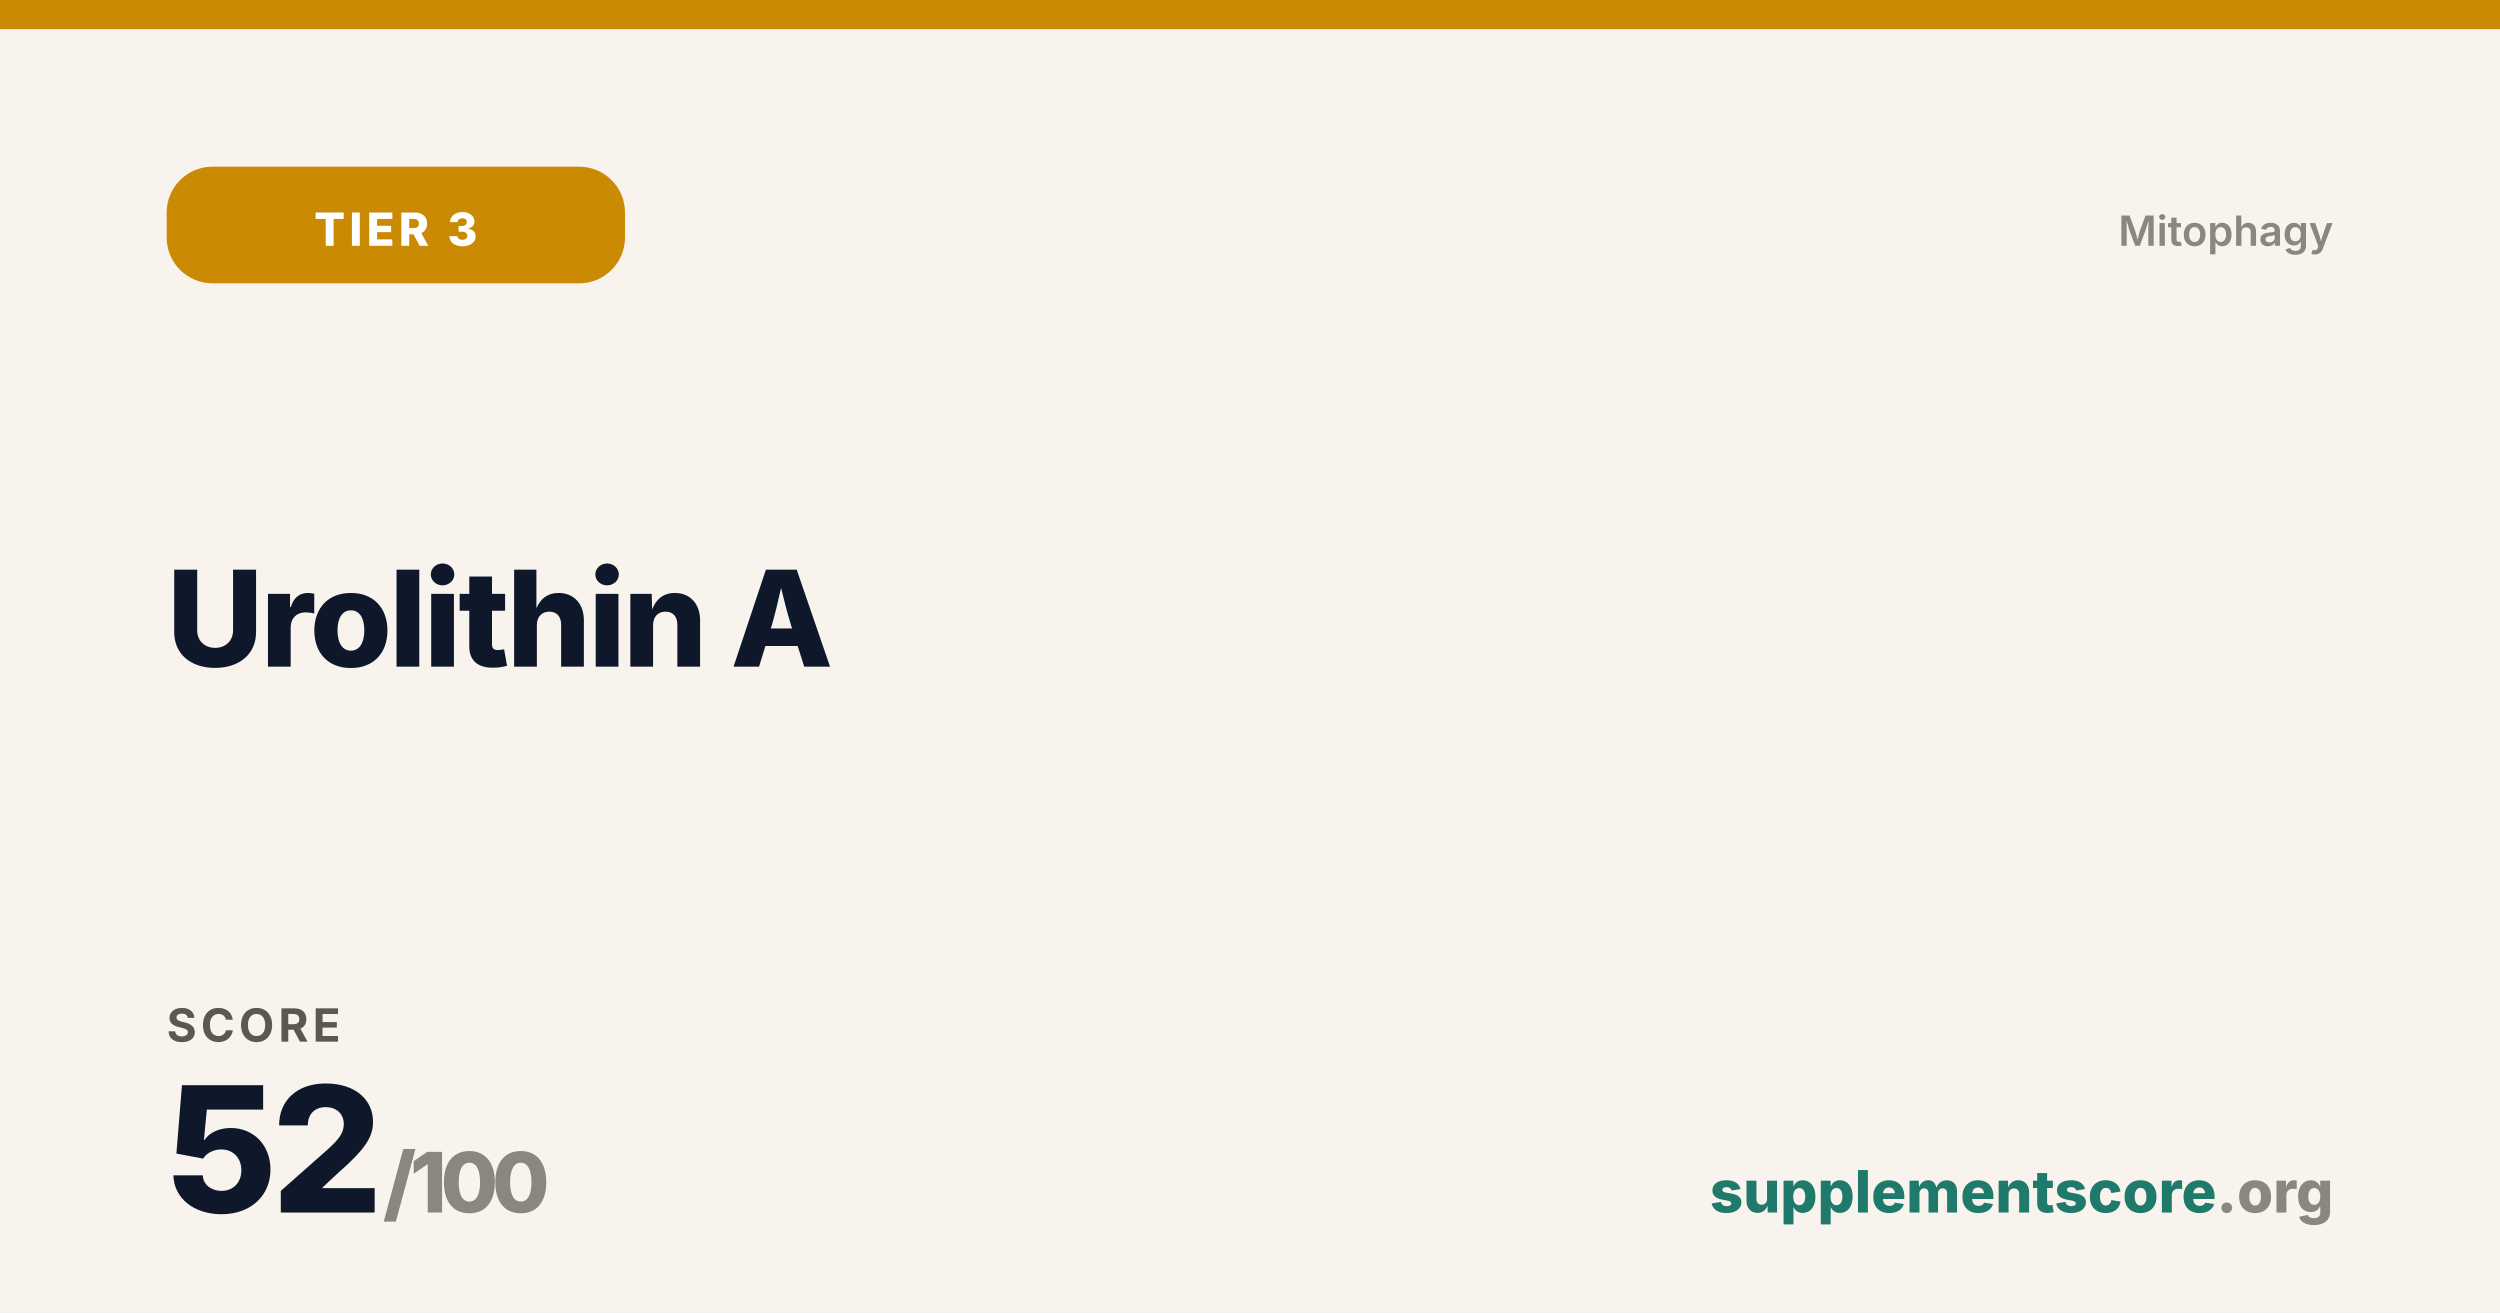
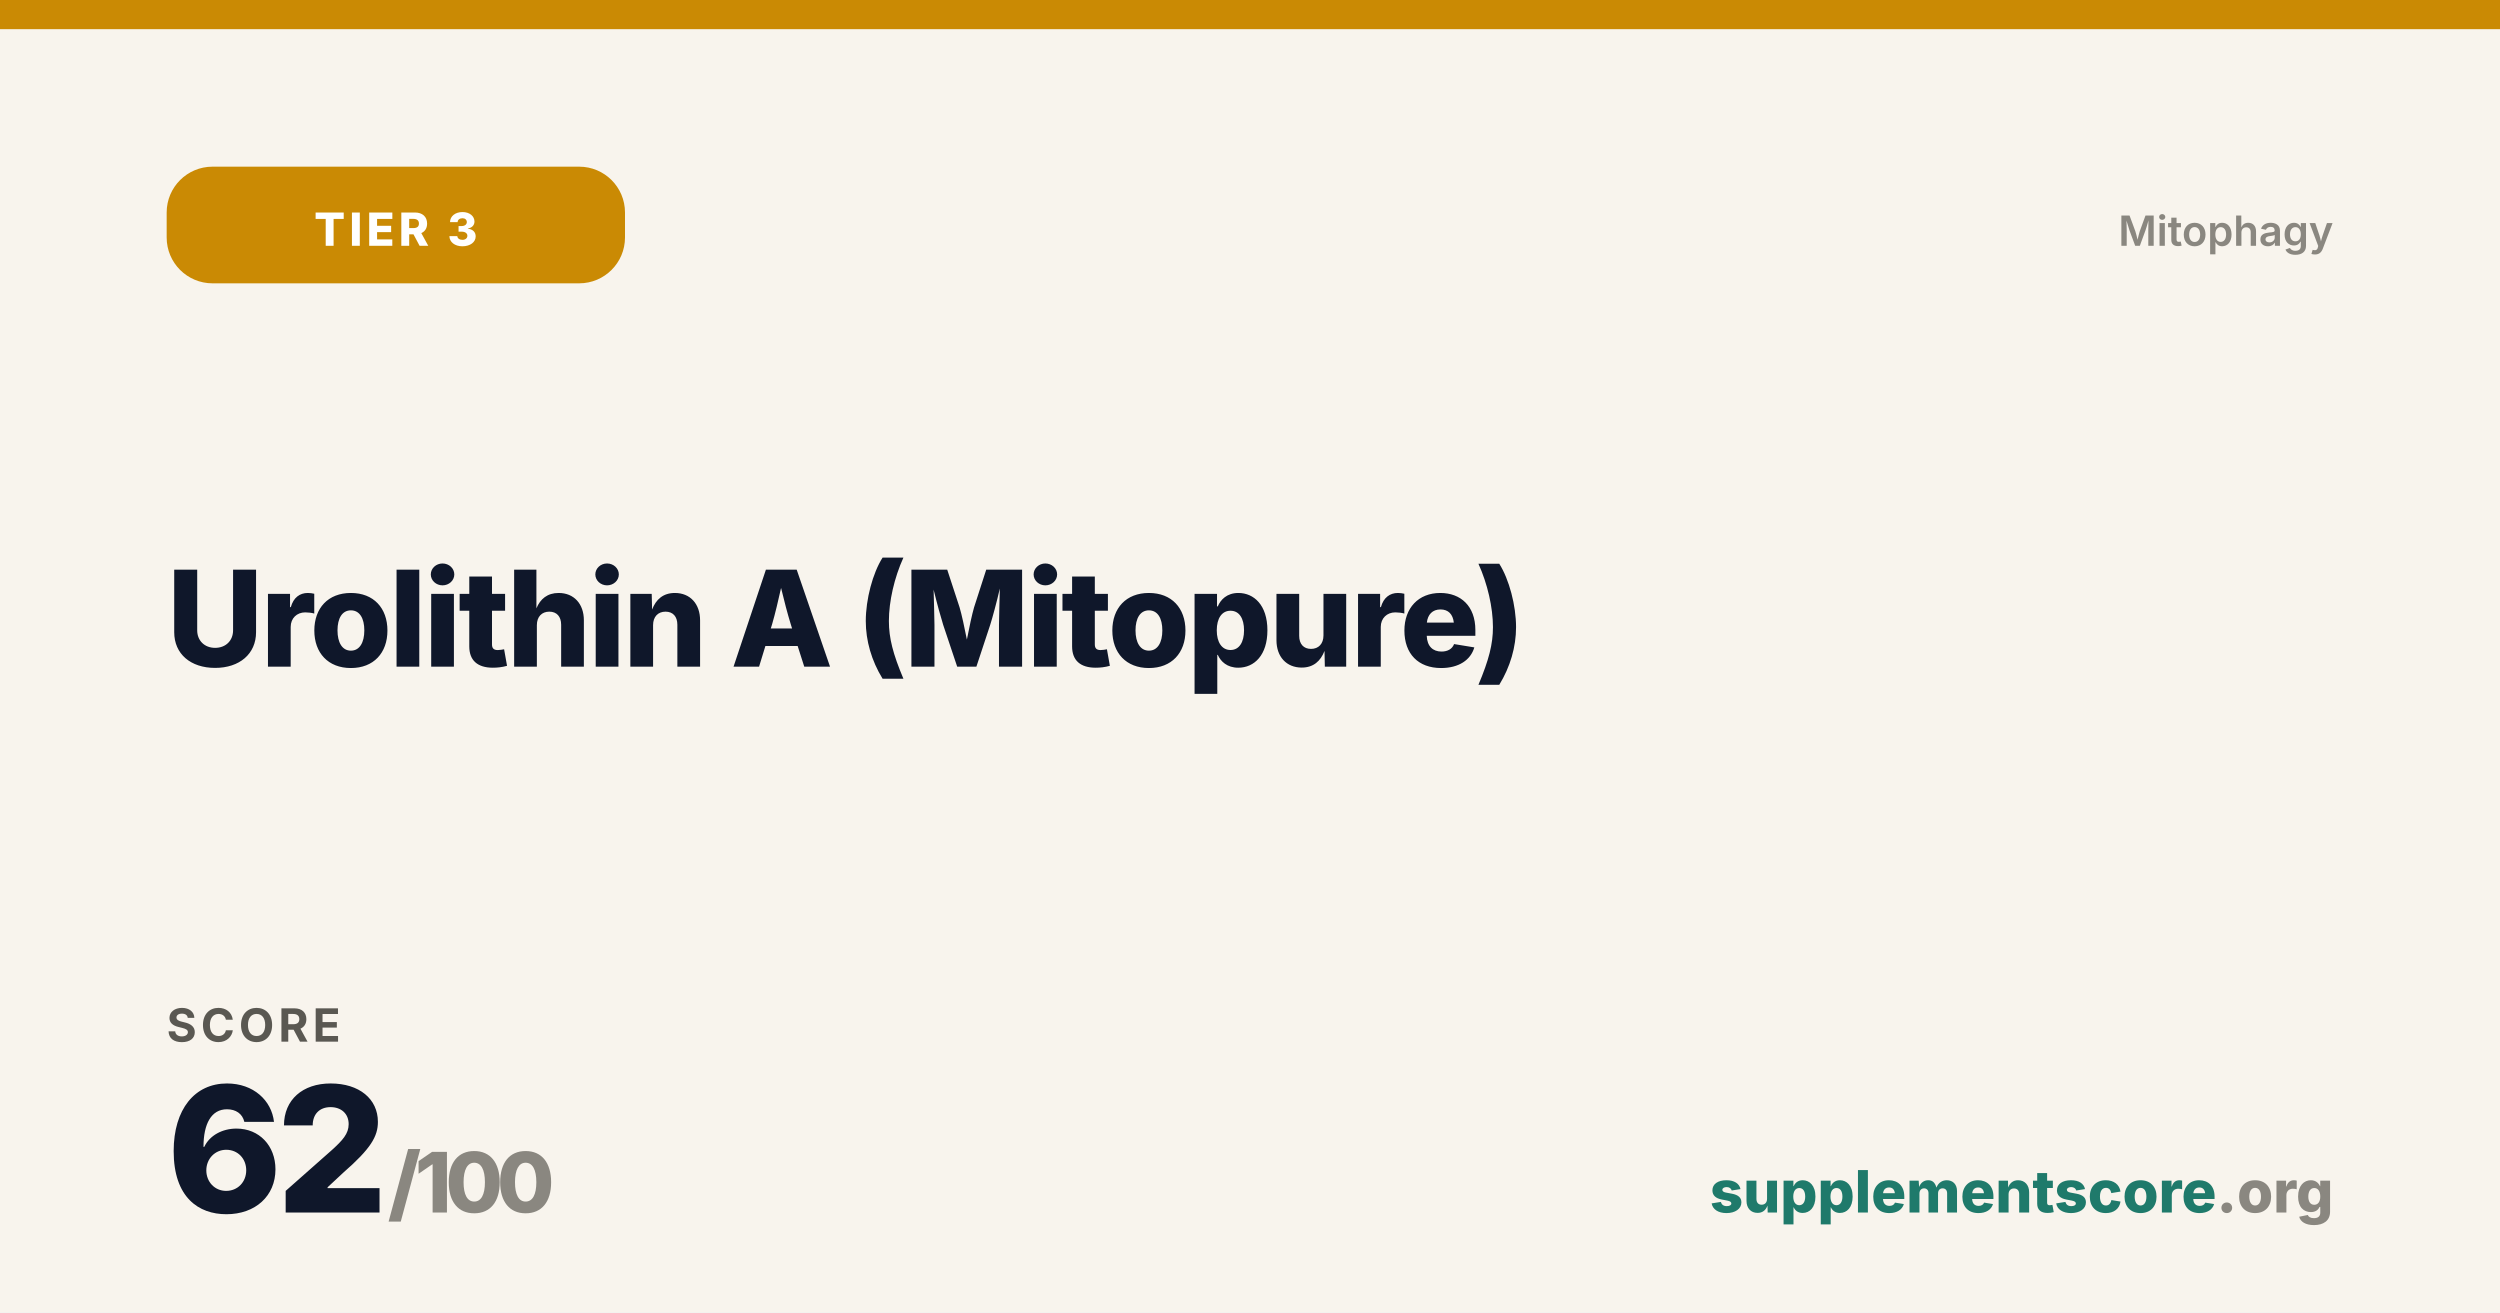
<svg xmlns="http://www.w3.org/2000/svg" width="1200" height="630" viewBox="0 0 1200 630">
  <rect width="1200" height="630" fill="#F8F4ED" />
  <rect x="0" y="0" width="1200" height="14" fill="#CA8A04" />
  <rect x="80" y="80" rx="22" ry="22" width="220" height="56" fill="#CA8A04" />
  <text x="190" y="118" font-family="-apple-system, BlinkMacSystemFont, sans-serif" font-size="22" font-weight="800" fill="#FFFFFF" text-anchor="middle" letter-spacing="2">TIER 3</text>
-   <text x="80" y="320" font-family="-apple-system, BlinkMacSystemFont, sans-serif" font-size="64" font-weight="800" fill="#0F172A" letter-spacing="-1.5">Urolithin A</text>
+   <text x="80" y="320" font-family="-apple-system, BlinkMacSystemFont, sans-serif" font-size="64" font-weight="800" fill="#0F172A" letter-spacing="-1.5">Urolithin A (Mitopure)</text>
  <text x="80" y="500" font-family="-apple-system, BlinkMacSystemFont, sans-serif" font-size="22" font-weight="700" fill="#5A5852" letter-spacing="2">SCORE</text>
-   <text x="80" y="582" font-family="-apple-system, BlinkMacSystemFont, sans-serif" font-size="84" font-weight="800" fill="#0F172A" letter-spacing="-3">52<tspan font-size="40" fill="#8A8780"> /100</tspan>
+   <text x="80" y="582" font-family="-apple-system, BlinkMacSystemFont, sans-serif" font-size="84" font-weight="800" fill="#0F172A" letter-spacing="-3">62<tspan font-size="40" fill="#8A8780"> /100</tspan>
  </text>
  <text x="1120" y="118" font-family="-apple-system, BlinkMacSystemFont, sans-serif" font-size="20" font-weight="600" fill="#8A8780" text-anchor="end">Mitophagy</text>
  <text x="1120" y="582" font-family="-apple-system, BlinkMacSystemFont, sans-serif" font-size="28" font-weight="800" fill="#1F7A6B" text-anchor="end">supplementscore<tspan fill="#8A8780">.org</tspan>
  </text>
</svg>
